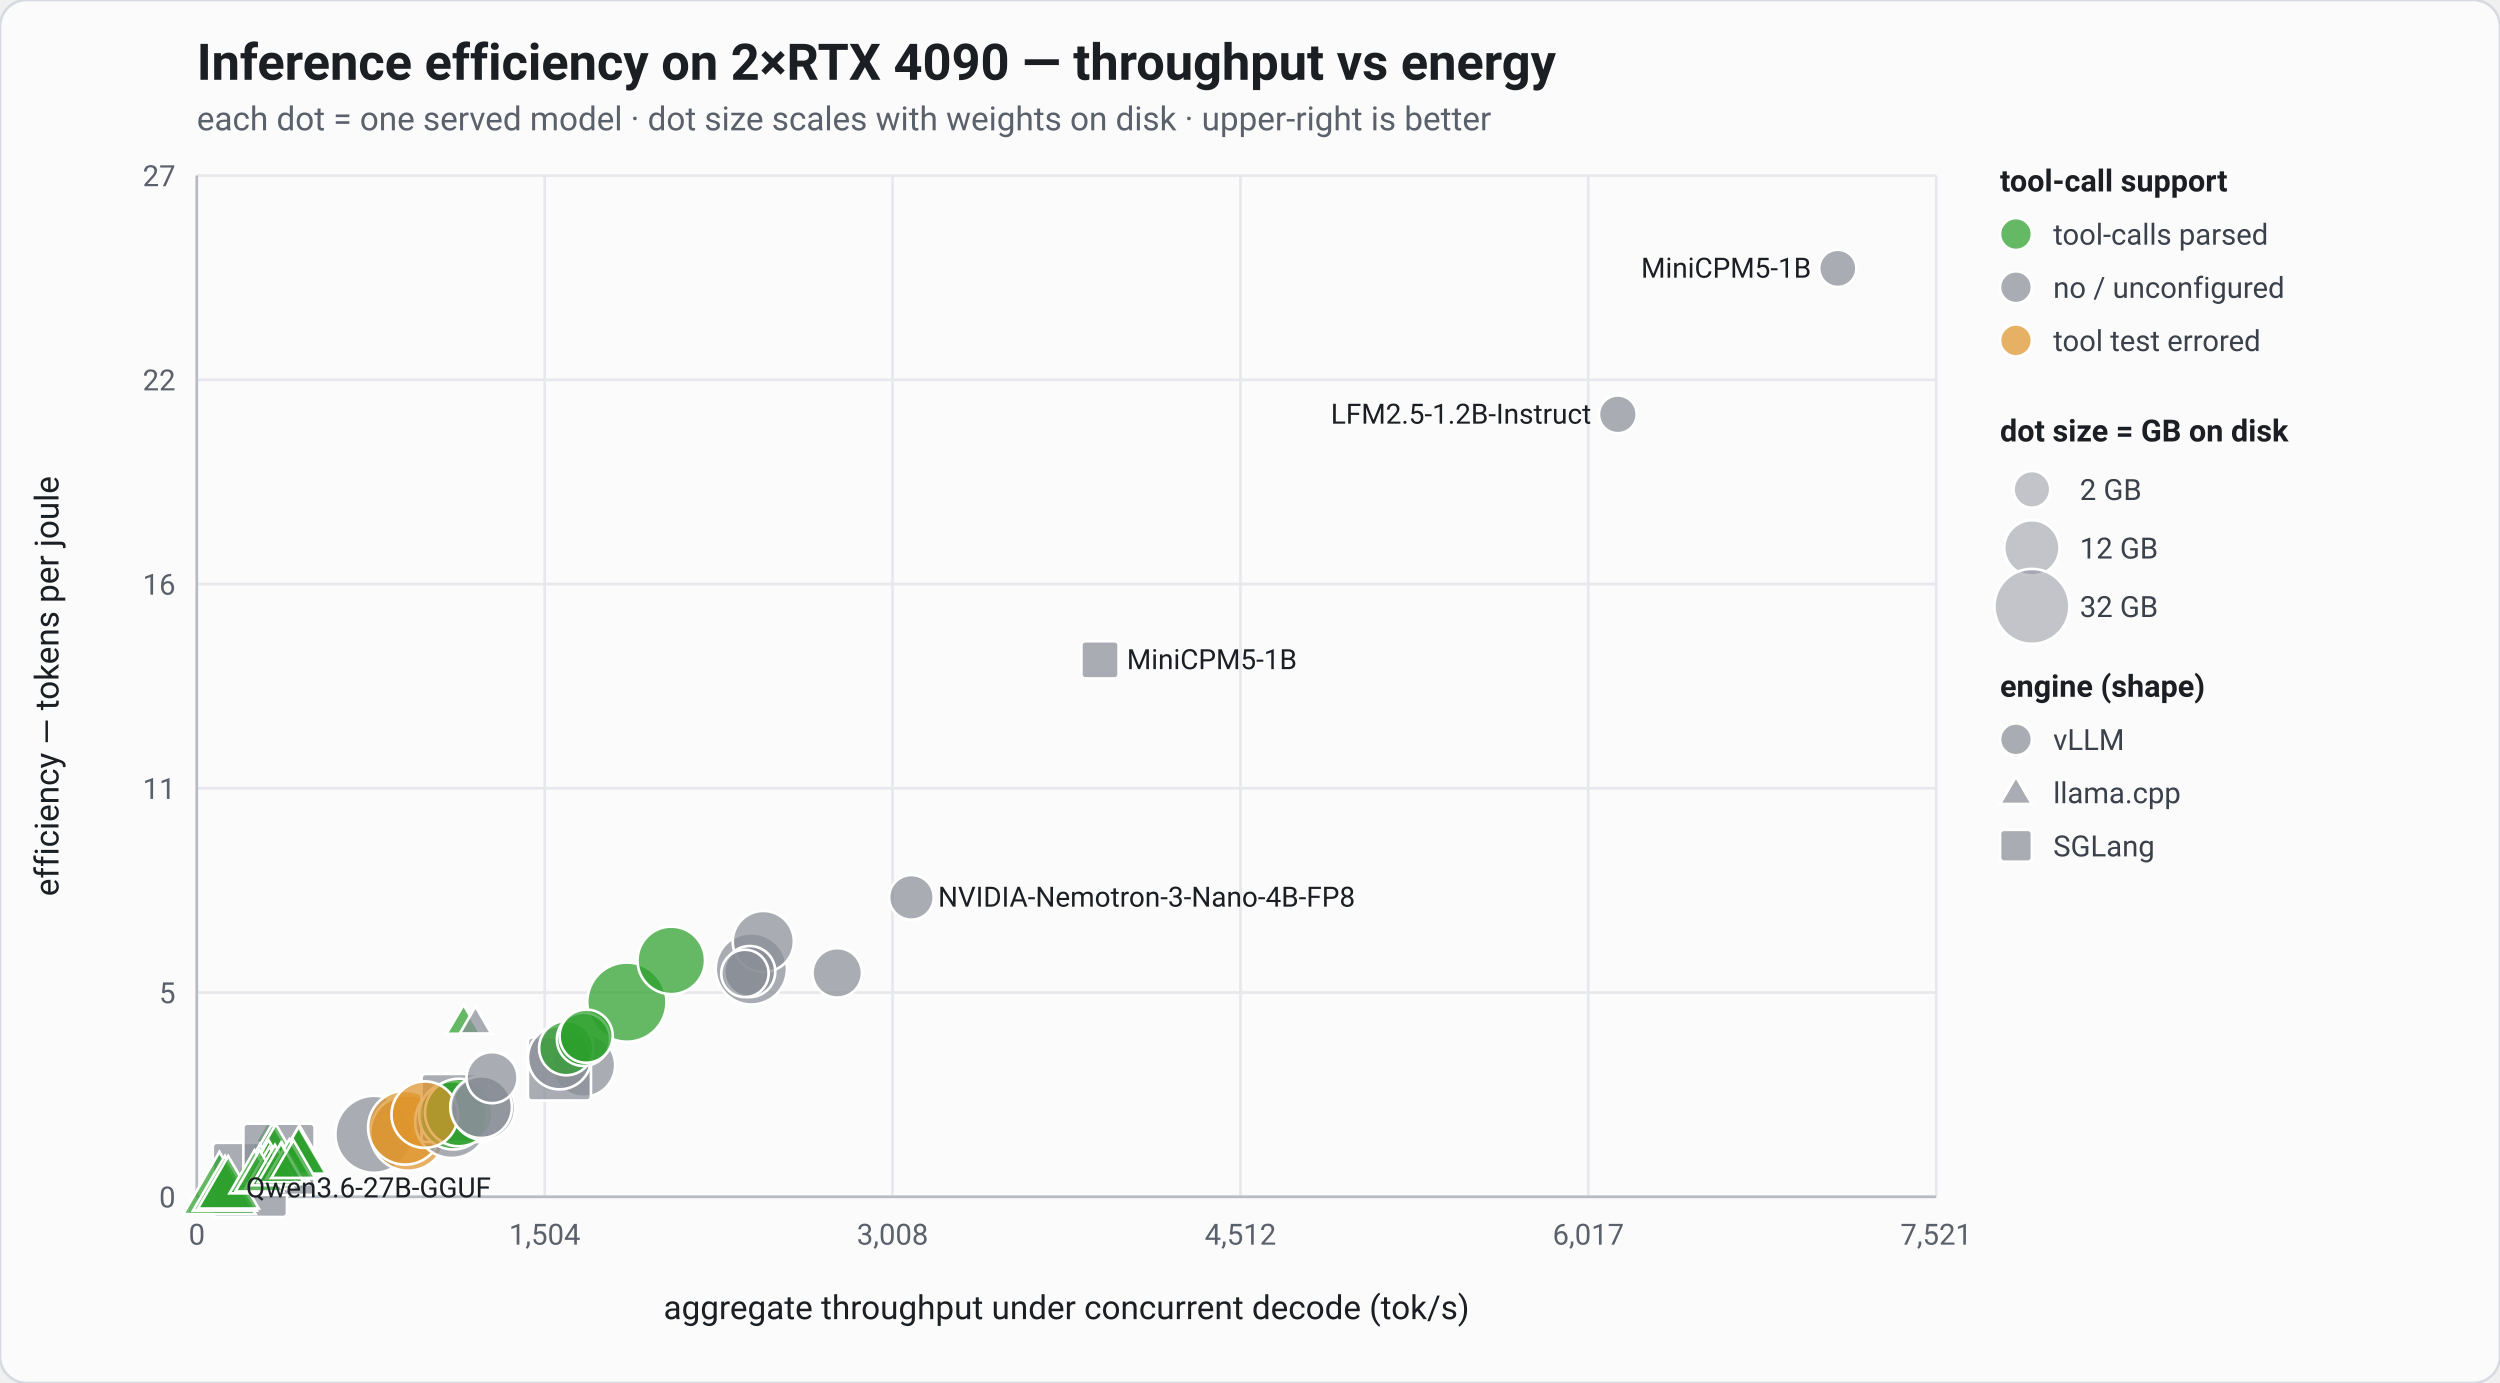
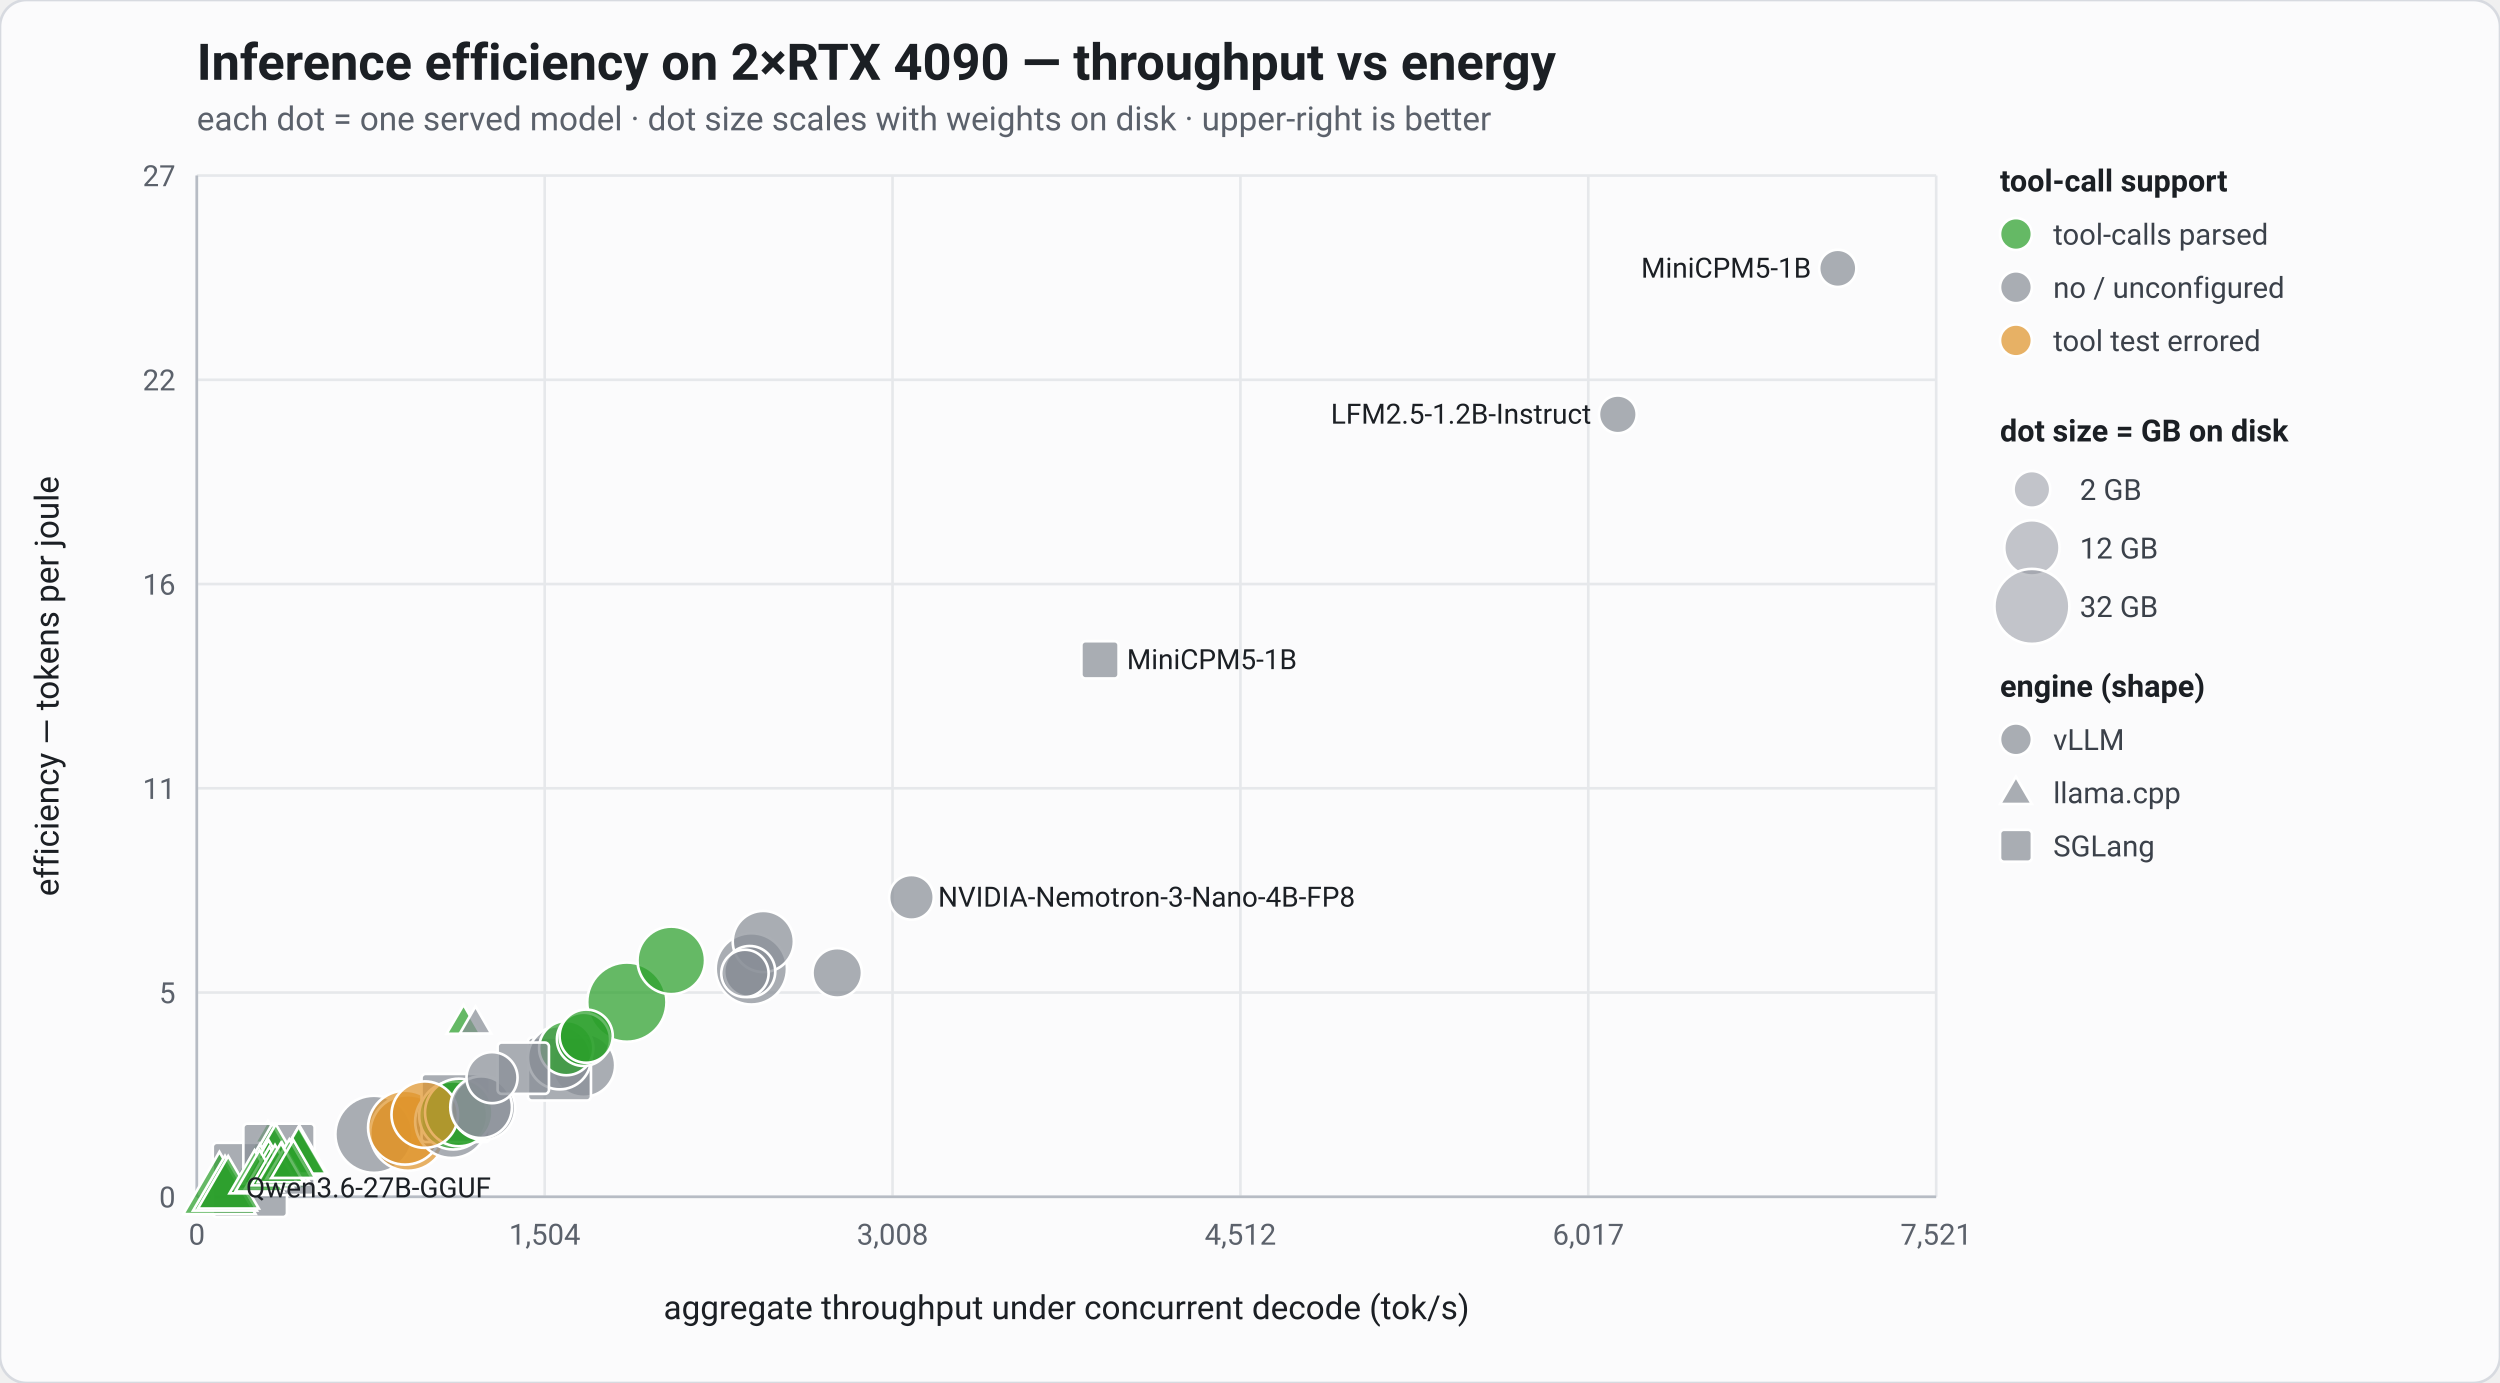
<svg xmlns="http://www.w3.org/2000/svg" width="940" height="520" viewBox="0 0 940 520" font-family="-apple-system,Segoe UI,Roboto,sans-serif">
  <rect x="0" y="0" width="940" height="520" rx="10" fill="#fbfbfc" stroke="#d7dae0" />
  <text x="74" y="30" font-size="19" font-weight="700" fill="#1b1f24">Inference efficiency on 2×RTX 4090 — throughput vs energy</text>
  <text x="74" y="49" font-size="12.5" fill="#5b616b">each dot = one served model · dot size scales with weights on disk · upper-right is better</text>
  <line x1="74.0" y1="66" x2="74.0" y2="450" stroke="#e6e8eb" />
  <text x="74.0" y="468" font-size="11" fill="#5b616b" text-anchor="middle">0</text>
  <line x1="74" y1="450.0" x2="728" y2="450.0" stroke="#e6e8eb" />
  <text x="66" y="454.0" font-size="11" fill="#5b616b" text-anchor="end">0</text>
  <line x1="204.8" y1="66" x2="204.8" y2="450" stroke="#e6e8eb" />
  <text x="204.8" y="468" font-size="11" fill="#5b616b" text-anchor="middle">1,504</text>
  <line x1="74" y1="373.2" x2="728" y2="373.2" stroke="#e6e8eb" />
  <text x="66" y="377.2" font-size="11" fill="#5b616b" text-anchor="end">5</text>
  <line x1="335.6" y1="66" x2="335.6" y2="450" stroke="#e6e8eb" />
  <text x="335.6" y="468" font-size="11" fill="#5b616b" text-anchor="middle">3,008</text>
  <line x1="74" y1="296.4" x2="728" y2="296.4" stroke="#e6e8eb" />
  <text x="66" y="300.4" font-size="11" fill="#5b616b" text-anchor="end">11</text>
  <line x1="466.4" y1="66" x2="466.4" y2="450" stroke="#e6e8eb" />
  <text x="466.4" y="468" font-size="11" fill="#5b616b" text-anchor="middle">4,512</text>
  <line x1="74" y1="219.6" x2="728" y2="219.6" stroke="#e6e8eb" />
  <text x="66" y="223.6" font-size="11" fill="#5b616b" text-anchor="end">16</text>
  <line x1="597.2" y1="66" x2="597.2" y2="450" stroke="#e6e8eb" />
  <text x="597.2" y="468" font-size="11" fill="#5b616b" text-anchor="middle">6,017</text>
  <line x1="74" y1="142.8" x2="728" y2="142.8" stroke="#e6e8eb" />
  <text x="66" y="146.8" font-size="11" fill="#5b616b" text-anchor="end">22</text>
  <line x1="728.0" y1="66" x2="728.0" y2="450" stroke="#e6e8eb" />
  <text x="728.0" y="468" font-size="11" fill="#5b616b" text-anchor="middle">7,521</text>
  <line x1="74" y1="66.0" x2="728" y2="66.0" stroke="#e6e8eb" />
  <text x="66" y="70.0" font-size="11" fill="#5b616b" text-anchor="end">27</text>
  <line x1="74" y1="450" x2="728" y2="450" stroke="#b7bcc4" />
  <line x1="74" y1="66" x2="74" y2="450" stroke="#b7bcc4" />
  <text x="401.0" y="496" font-size="12.5" fill="#1b1f24" text-anchor="middle">aggregate throughput under concurrent decode (tok/s)</text>
  <text x="22" y="258.0" font-size="12.5" fill="#1b1f24" text-anchor="middle" transform="rotate(-90 22 258.0)">efficiency — tokens per joule</text>
  <circle cx="235.7" cy="376.8" r="14.9" fill="#2ca02c" fill-opacity="0.72" stroke="#ffffff" stroke-width="1" />
  <polygon points="100.7,421.4 85.9,446.9 115.5,446.9" fill="#2ca02c" fill-opacity="0.72" stroke="#ffffff" stroke-width="1" />
  <circle cx="140.6" cy="426.5" r="14.5" fill="#8a8f98" fill-opacity="0.72" stroke="#ffffff" stroke-width="1" />
  <circle cx="153.4" cy="426.0" r="14.2" fill="#e0952b" fill-opacity="0.72" stroke="#ffffff" stroke-width="1" />
  <circle cx="152.3" cy="424.0" r="13.9" fill="#e0952b" fill-opacity="0.72" stroke="#ffffff" stroke-width="1" />
  <rect x="80.0" y="429.7" width="27.9" height="27.9" rx="1.5" fill="#8a8f98" fill-opacity="0.72" stroke="#ffffff" stroke-width="1" />
  <circle cx="169.8" cy="421.7" r="13.7" fill="#8a8f98" fill-opacity="0.72" stroke="#ffffff" stroke-width="1" />
  <polygon points="82.5,433.1 68.9,456.5 96.1,456.5" fill="#2ca02c" fill-opacity="0.72" stroke="#ffffff" stroke-width="1" />
  <circle cx="282.5" cy="364.3" r="13.4" fill="#8a8f98" fill-opacity="0.72" stroke="#ffffff" stroke-width="1" />
  <rect x="91.5" y="422.5" width="26.8" height="26.8" rx="1.5" fill="#8a8f98" fill-opacity="0.72" stroke="#ffffff" stroke-width="1" />
  <polygon points="102.4,422.5 89.2,445.3 115.7,445.3" fill="#2ca02c" fill-opacity="0.72" stroke="#ffffff" stroke-width="1" />
  <circle cx="170.9" cy="418.1" r="12.8" fill="#2ca02c" fill-opacity="0.72" stroke="#ffffff" stroke-width="1" />
  <rect x="158.5" y="403.8" width="25.6" height="25.6" rx="1.5" fill="#8a8f98" fill-opacity="0.72" stroke="#ffffff" stroke-width="1" />
  <circle cx="170.4" cy="419.4" r="12.8" fill="#2ca02c" fill-opacity="0.72" stroke="#ffffff" stroke-width="1" />
  <circle cx="252.4" cy="361.1" r="12.7" fill="#2ca02c" fill-opacity="0.72" stroke="#ffffff" stroke-width="1" />
  <circle cx="172.5" cy="418.3" r="12.7" fill="#2ca02c" fill-opacity="0.72" stroke="#ffffff" stroke-width="1" />
  <polygon points="103.7,422.7 91.2,444.2 116.2,444.2" fill="#2ca02c" fill-opacity="0.72" stroke="#ffffff" stroke-width="1" />
  <circle cx="159.7" cy="419.1" r="12.5" fill="#e0952b" fill-opacity="0.72" stroke="#ffffff" stroke-width="1" />
  <polygon points="84.6,434.6 72.6,455.2 96.6,455.2" fill="#2ca02c" fill-opacity="0.72" stroke="#ffffff" stroke-width="1" />
  <circle cx="181.7" cy="416.6" r="12.0" fill="#8a8f98" fill-opacity="0.72" stroke="#ffffff" stroke-width="1" />
  <circle cx="219.4" cy="400.5" r="11.9" fill="#8a8f98" fill-opacity="0.72" stroke="#ffffff" stroke-width="1" />
  <rect x="198.5" y="390.1" width="23.7" height="23.7" rx="1.5" fill="#8a8f98" fill-opacity="0.72" stroke="#ffffff" stroke-width="1" />
  <circle cx="210.4" cy="397.7" r="11.9" fill="#8a8f98" fill-opacity="0.72" stroke="#ffffff" stroke-width="1" />
  <circle cx="180.9" cy="416.3" r="11.6" fill="#8a8f98" fill-opacity="0.72" stroke="#ffffff" stroke-width="1" />
  <circle cx="287.0" cy="354.0" r="11.5" fill="#8a8f98" fill-opacity="0.72" stroke="#ffffff" stroke-width="1" />
  <polygon points="85.8,434.7 74.4,454.4 97.3,454.4" fill="#2ca02c" fill-opacity="0.72" stroke="#ffffff" stroke-width="1" />
  <polygon points="112.7,423.4 102.3,441.3 123.1,441.3" fill="#2ca02c" fill-opacity="0.72" stroke="#ffffff" stroke-width="1" />
  <polygon points="112.2,423.9 101.9,441.6 122.5,441.6" fill="#2ca02c" fill-opacity="0.72" stroke="#ffffff" stroke-width="1" />
  <polygon points="112.3,423.6 102.1,441.3 122.6,441.3" fill="#2ca02c" fill-opacity="0.72" stroke="#ffffff" stroke-width="1" />
  <circle cx="212.9" cy="394.1" r="10.2" fill="#2ca02c" fill-opacity="0.72" stroke="#ffffff" stroke-width="1" />
  <circle cx="219.4" cy="390.8" r="10.0" fill="#2ca02c" fill-opacity="0.72" stroke="#ffffff" stroke-width="1" />
  <circle cx="220.4" cy="389.6" r="10.0" fill="#2ca02c" fill-opacity="0.72" stroke="#ffffff" stroke-width="1" />
  <polygon points="97.7,430.3 88.0,447.1 107.5,447.1" fill="#2ca02c" fill-opacity="0.72" stroke="#ffffff" stroke-width="1" />
+   <rect x="187.1" y="392.0" width="19.3" height="19.3" rx="1.5" fill="#8a8f98" fill-opacity="0.72" stroke="#ffffff" stroke-width="1" />
  <circle cx="185.0" cy="405.2" r="9.6" fill="#8a8f98" fill-opacity="0.72" stroke="#ffffff" stroke-width="1" />
  <circle cx="281.9" cy="365.3" r="9.6" fill="#8a8f98" fill-opacity="0.72" stroke="#ffffff" stroke-width="1" />
  <polygon points="101.0,428.7 91.5,445.0 110.4,445.0" fill="#2ca02c" fill-opacity="0.72" stroke="#ffffff" stroke-width="1" />
  <polygon points="95.7,432.5 86.3,448.7 105.2,448.7" fill="#2ca02c" fill-opacity="0.72" stroke="#ffffff" stroke-width="1" />
  <circle cx="314.8" cy="365.8" r="9.3" fill="#8a8f98" fill-opacity="0.72" stroke="#ffffff" stroke-width="1" />
  <polygon points="101.3,431.2 92.2,446.9 110.4,446.9" fill="#2ca02c" fill-opacity="0.72" stroke="#ffffff" stroke-width="1" />
  <polygon points="97.6,432.4 88.5,448.0 106.6,448.0" fill="#2ca02c" fill-opacity="0.72" stroke="#ffffff" stroke-width="1" />
  <circle cx="280.1" cy="366.0" r="8.9" fill="#8a8f98" fill-opacity="0.72" stroke="#ffffff" stroke-width="1" />
  <polygon points="106.0,429.6 97.1,444.9 114.9,444.9" fill="#2ca02c" fill-opacity="0.72" stroke="#ffffff" stroke-width="1" />
  <polygon points="103.4,430.5 94.6,445.7 112.2,445.7" fill="#2ca02c" fill-opacity="0.72" stroke="#ffffff" stroke-width="1" />
  <polygon points="108.8,428.4 100.2,443.1 117.3,443.1" fill="#2ca02c" fill-opacity="0.72" stroke="#ffffff" stroke-width="1" />
  <polygon points="105.6,429.8 97.0,444.5 114.1,444.5" fill="#2ca02c" fill-opacity="0.72" stroke="#ffffff" stroke-width="1" />
  <circle cx="342.7" cy="337.4" r="8.4" fill="#8a8f98" fill-opacity="0.72" stroke="#ffffff" stroke-width="1" />
  <polygon points="110.3,428.7 102.0,442.9 118.5,442.9" fill="#2ca02c" fill-opacity="0.72" stroke="#ffffff" stroke-width="1" />
  <circle cx="608.3" cy="155.8" r="7.1" fill="#8a8f98" fill-opacity="0.72" stroke="#ffffff" stroke-width="1" />
  <circle cx="691.0" cy="100.9" r="7.0" fill="#8a8f98" fill-opacity="0.72" stroke="#ffffff" stroke-width="1" />
  <rect x="406.6" y="241.1" width="14.0" height="14.0" rx="1.5" fill="#8a8f98" fill-opacity="0.72" stroke="#ffffff" stroke-width="1" />
  <polygon points="174.3,377.8 167.9,388.7 180.6,388.7" fill="#2ca02c" fill-opacity="0.72" stroke="#ffffff" stroke-width="1" />
  <polygon points="178.8,378.4 172.9,388.6 184.7,388.6" fill="#8a8f98" fill-opacity="0.72" stroke="#ffffff" stroke-width="1" />
  <text x="681.0" y="104.4" font-size="10.5" fill="#1b1f24" text-anchor="end">MiniCPM5-1B</text>
  <text x="598.3" y="159.3" font-size="10.5" fill="#1b1f24" text-anchor="end">LFM2.5-1.2B-Instruct</text>
  <text x="423.7" y="251.6" font-size="10.5" fill="#1b1f24" text-anchor="start">MiniCPM5-1B</text>
  <text x="352.7" y="340.9" font-size="10.5" fill="#1b1f24" text-anchor="start">NVIDIA-Nemotron-3-Nano-4B-FP8</text>
  <text x="92.5" y="450.2" font-size="10.5" fill="#1b1f24" text-anchor="start">Qwen3.6-27B-GGUF</text>
  <text x="752" y="72" font-size="11.5" font-weight="700" fill="#1b1f24">tool-call support</text>
  <circle cx="758" cy="88.0" r="6" fill="#2ca02c" fill-opacity="0.72" stroke="#ffffff" />
  <text x="772" y="92" font-size="11" fill="#3b414a">tool-calls parsed</text>
  <circle cx="758" cy="108.0" r="6" fill="#8a8f98" fill-opacity="0.72" stroke="#ffffff" />
  <text x="772" y="112" font-size="11" fill="#3b414a">no / unconfigured</text>
  <circle cx="758" cy="128.0" r="6" fill="#e0952b" fill-opacity="0.72" stroke="#ffffff" />
  <text x="772" y="132" font-size="11" fill="#3b414a">tool test errored</text>
  <text x="752" y="166" font-size="11.5" font-weight="700" fill="#1b1f24">dot size = GB on disk</text>
  <circle cx="764" cy="184.0" r="6.9" fill="#8a8f98" fill-opacity="0.5" stroke="#ffffff" />
  <text x="782" y="188" font-size="11" fill="#3b414a">2 GB</text>
  <circle cx="764" cy="206.0" r="10.4" fill="#8a8f98" fill-opacity="0.5" stroke="#ffffff" />
  <text x="782" y="210" font-size="11" fill="#3b414a">12 GB</text>
  <circle cx="764" cy="228.0" r="14.1" fill="#8a8f98" fill-opacity="0.5" stroke="#ffffff" />
  <text x="782" y="232" font-size="11" fill="#3b414a">32 GB</text>
  <text x="752" y="262" font-size="11.5" font-weight="700" fill="#1b1f24">engine (shape)</text>
  <circle cx="758.0" cy="278.0" r="6.0" fill="#8a8f98" fill-opacity="0.72" stroke="#ffffff" stroke-width="1" />
  <text x="772" y="282" font-size="11" fill="#3b414a">vLLM</text>
  <polygon points="758.0,292.0 752.0,302.3 764.0,302.3" fill="#8a8f98" fill-opacity="0.72" stroke="#ffffff" stroke-width="1" />
  <text x="772" y="302" font-size="11" fill="#3b414a">llama.cpp</text>
  <rect x="752.0" y="312.0" width="12.0" height="12.0" rx="1.5" fill="#8a8f98" fill-opacity="0.72" stroke="#ffffff" stroke-width="1" />
  <text x="772" y="322" font-size="11" fill="#3b414a">SGLang</text>
</svg>
